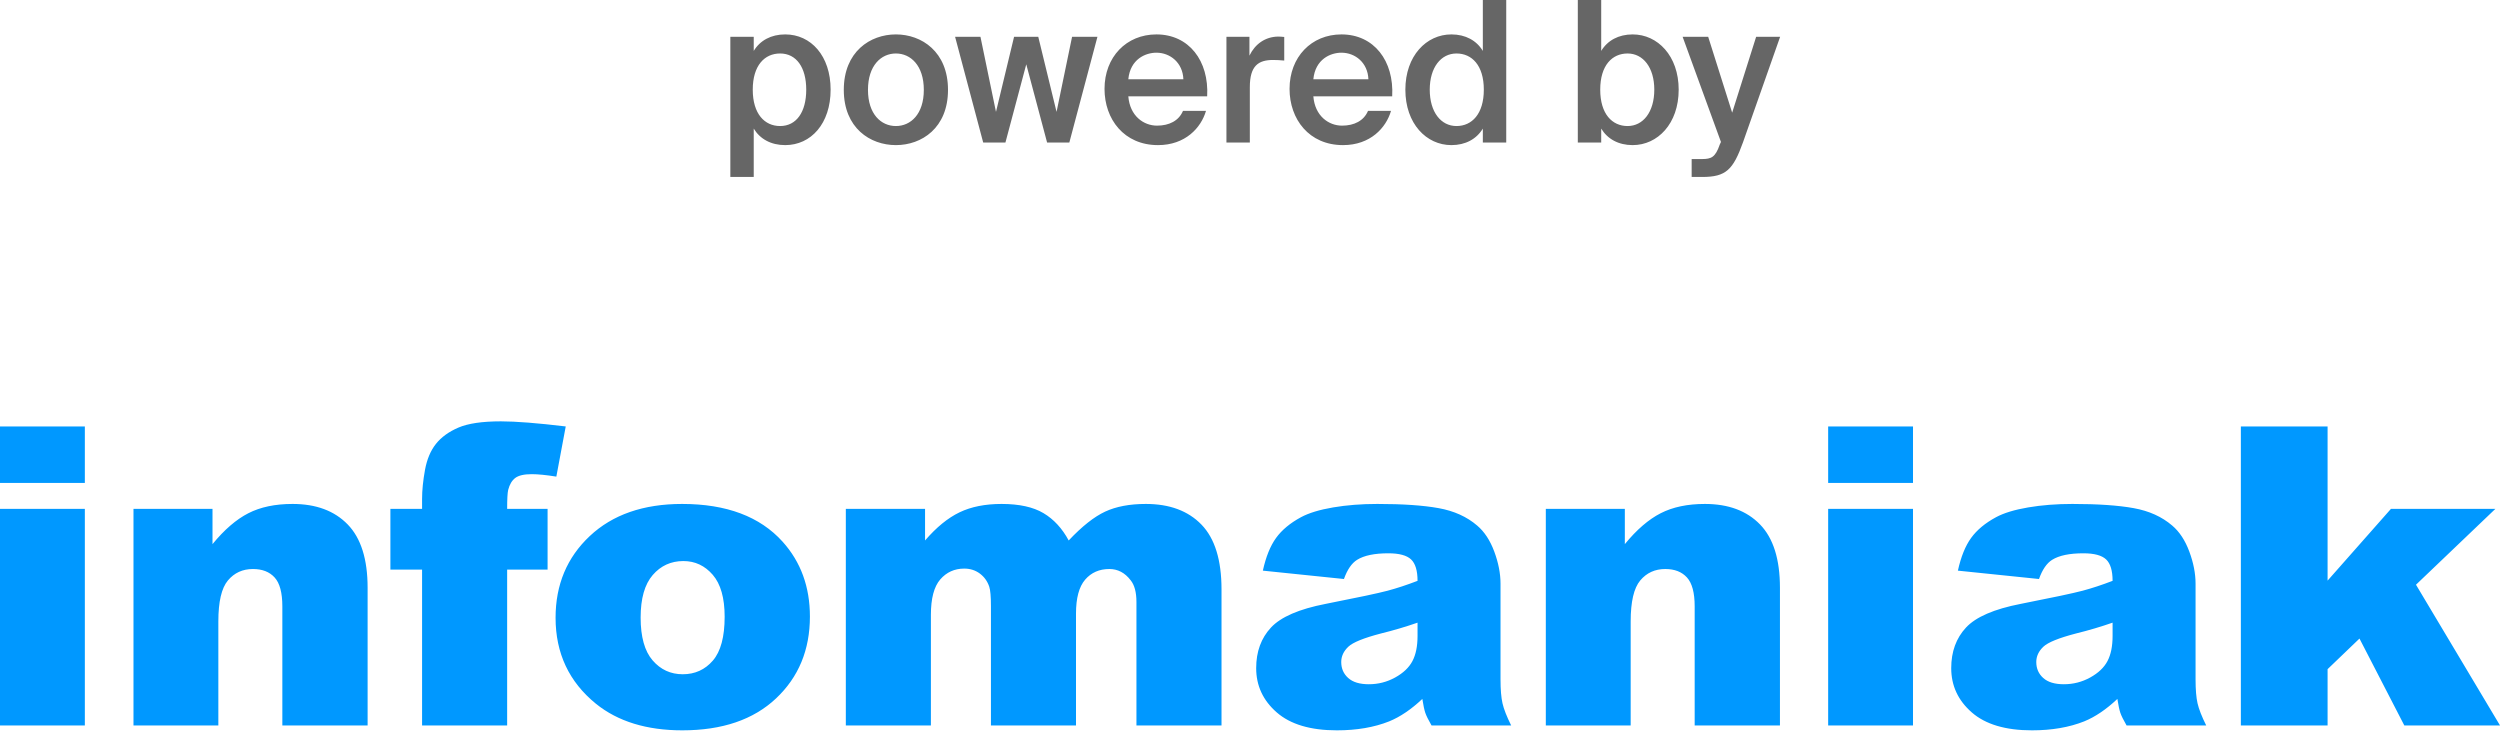
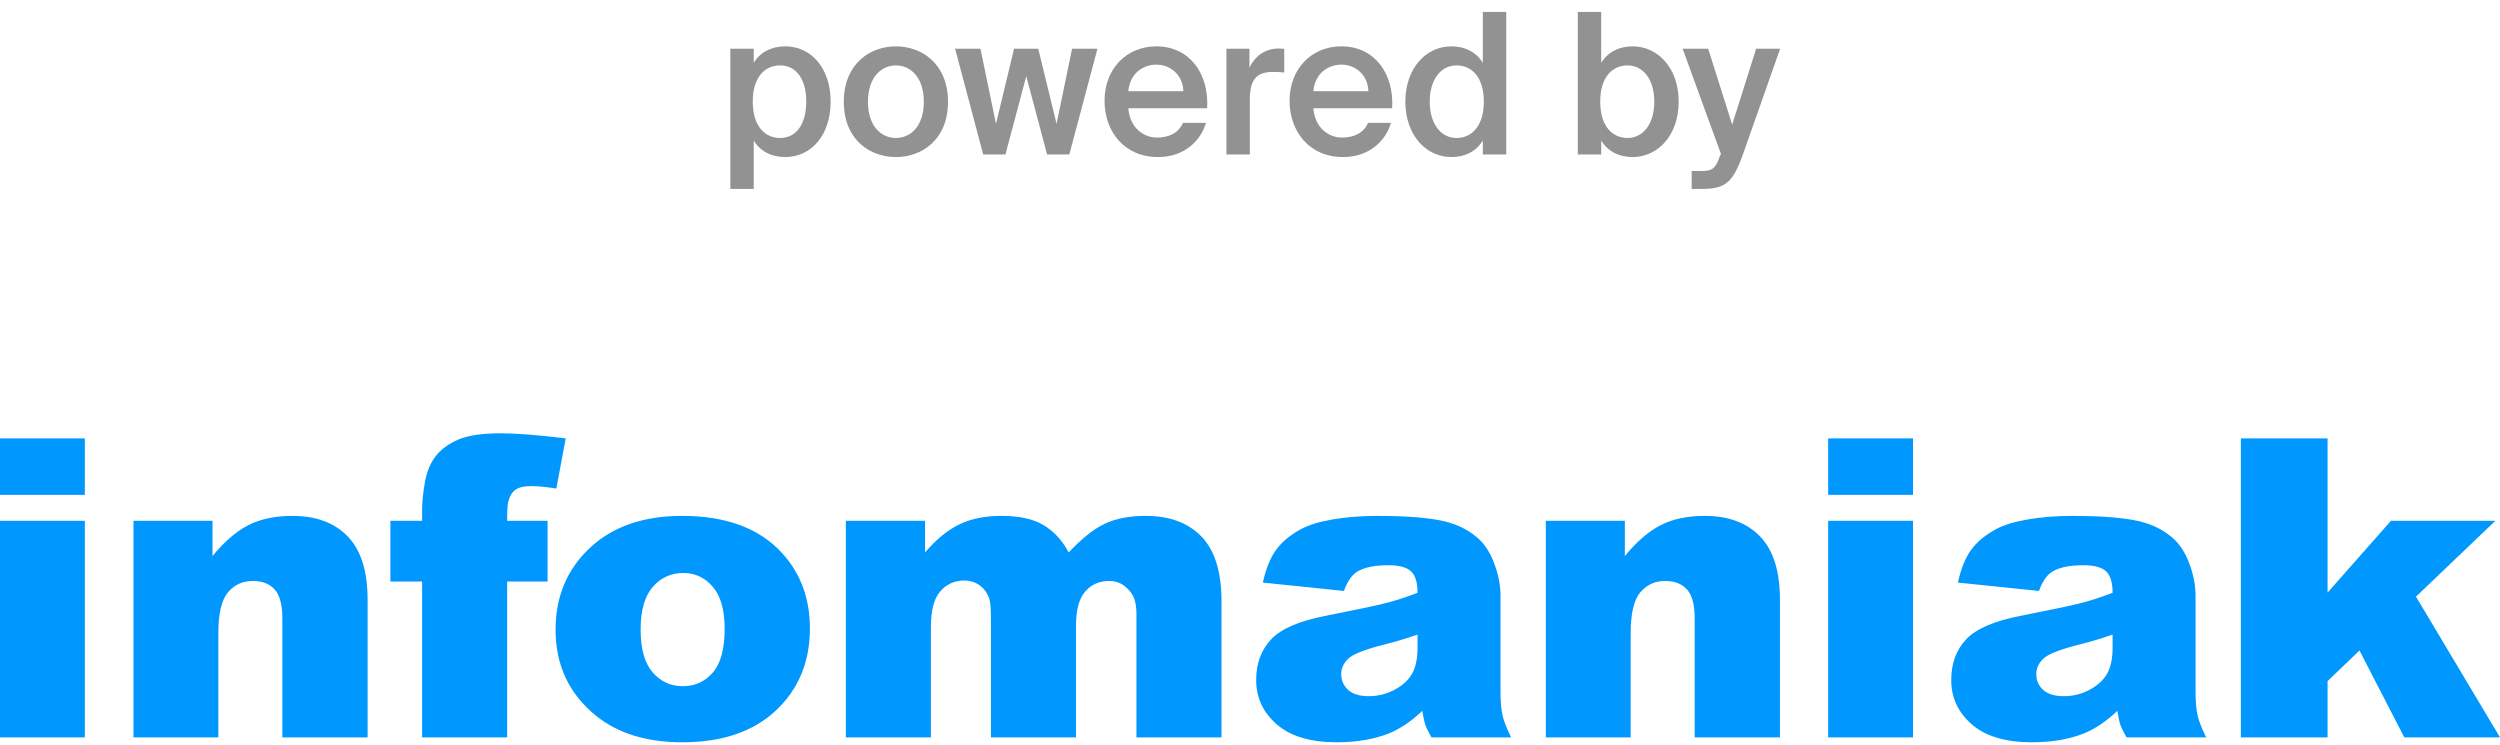
- <svg xmlns="http://www.w3.org/2000/svg" width="178px" height="52px" viewBox="0 0 178 52" version="1.1">
+ <svg xmlns="http://www.w3.org/2000/svg" width="178px" height="53px" viewBox="0 0 178 53" version="1.1">
  <g id="mobile" stroke="none" stroke-width="1" fill="none" fill-rule="evenodd">
-     <g id="App-mobile---splashscreen-3" transform="translate(-118, -788)" fill-rule="nonzero">
-       <g id="splashscreen-infomaniak-light" transform="translate(118, 788)">
-         <path d="M53.666,12.6 L53.666,9.156 C54.114,9.898 54.898,10.332 55.906,10.332 C57.74,10.332 59.14,8.806 59.14,6.384 C59.14,3.976 57.74,2.45 55.906,2.45 C54.898,2.45 54.114,2.884 53.666,3.626 L53.666,2.618 L52,2.618 L52,12.6 L53.666,12.6 Z M55.542,8.974 C54.45,8.974 53.596,8.12 53.596,6.384 C53.596,4.648 54.45,3.808 55.542,3.808 C56.704,3.808 57.404,4.802 57.404,6.384 C57.404,7.98 56.704,8.974 55.542,8.974 Z M63.788,10.332 C65.622,10.332 67.498,9.114 67.498,6.398 C67.498,3.682 65.622,2.45 63.788,2.45 C61.954,2.45 60.078,3.682 60.078,6.398 C60.078,9.114 61.954,10.332 63.788,10.332 Z M63.788,8.974 C62.738,8.974 61.8,8.134 61.8,6.398 C61.8,4.662 62.738,3.808 63.788,3.808 C64.838,3.808 65.776,4.662 65.776,6.398 C65.776,8.134 64.838,8.974 63.788,8.974 Z M71.586,10.15 L73.07,4.578 L74.554,10.15 L76.136,10.15 L78.138,2.618 L76.332,2.618 L75.226,7.966 L73.924,2.618 L72.202,2.618 L70.914,7.966 L69.808,2.618 L68.002,2.618 L70.004,10.15 L71.586,10.15 Z M82.45,10.332 C84.396,10.332 85.516,9.1 85.866,7.896 L84.228,7.896 C83.934,8.596 83.248,8.946 82.38,8.946 C81.428,8.946 80.448,8.26 80.336,6.86 L85.95,6.86 C86.09,4.326 84.648,2.45 82.338,2.45 C80.196,2.45 78.642,4.06 78.642,6.328 C78.642,8.484 80.028,10.332 82.45,10.332 Z M84.256,5.642 L80.336,5.642 C80.476,4.214 81.554,3.752 82.338,3.752 C83.318,3.752 84.214,4.466 84.256,5.642 Z M88.988,10.15 L88.988,6.202 C88.988,4.69 89.59,4.27 90.64,4.27 C90.892,4.27 91.158,4.284 91.438,4.312 L91.438,2.632 C91.312,2.618 91.13,2.604 91.004,2.604 C90.094,2.618 89.366,3.122 88.96,3.962 L88.96,2.618 L87.322,2.618 L87.322,10.15 L88.988,10.15 Z M95.624,10.332 C97.57,10.332 98.69,9.1 99.04,7.896 L97.402,7.896 C97.108,8.596 96.422,8.946 95.554,8.946 C94.602,8.946 93.622,8.26 93.51,6.86 L99.124,6.86 C99.264,4.326 97.822,2.45 95.512,2.45 C93.37,2.45 91.816,4.06 91.816,6.328 C91.816,8.484 93.202,10.332 95.624,10.332 Z M97.43,5.642 L93.51,5.642 C93.65,4.214 94.728,3.752 95.512,3.752 C96.492,3.752 97.388,4.466 97.43,5.642 Z M103.338,10.332 C104.346,10.332 105.13,9.898 105.578,9.156 L105.578,10.15 L107.244,10.15 L107.244,0 L105.578,0 L105.578,3.626 C105.13,2.884 104.346,2.45 103.338,2.45 C101.56,2.45 100.062,3.976 100.062,6.384 C100.062,8.806 101.56,10.332 103.338,10.332 Z M103.702,8.974 C102.596,8.974 101.798,7.98 101.798,6.384 C101.798,4.802 102.596,3.808 103.702,3.808 C104.794,3.808 105.648,4.648 105.648,6.384 C105.648,8.12 104.794,8.974 103.702,8.974 Z M116.246,10.332 C118.024,10.332 119.522,8.806 119.522,6.384 C119.522,3.976 118.024,2.45 116.246,2.45 C115.238,2.45 114.454,2.884 114.006,3.626 L114.006,0 L112.34,0 L112.34,10.15 L114.006,10.15 L114.006,9.156 C114.454,9.898 115.238,10.332 116.246,10.332 Z M115.882,8.974 C114.79,8.974 113.936,8.12 113.936,6.384 C113.936,4.648 114.79,3.808 115.882,3.808 C116.988,3.808 117.786,4.802 117.786,6.384 C117.786,7.98 116.988,8.974 115.882,8.974 Z M121.202,12.6 C122.896,12.6 123.4,12.082 124.1,10.136 L126.746,2.618 L125.038,2.618 L123.33,8.022 L121.622,2.618 L119.802,2.618 L122.532,10.108 L122.448,10.29 C122.132,11.212 121.84,11.316 121.2,11.325 L120.446,11.326 L120.446,12.6 L121.202,12.6 Z" id="poweredby" fill="#666666" />
+     <g id="App-mobile---splashscreen-3-Copy" transform="translate(-118, -787)" fill-rule="nonzero">
+       <g id="splashscreen-infomaniak-dark" transform="translate(118, 787.85)">
        <path d="M6.041,34.385 L6.041,30.363 L0,30.363 L0,34.385 L6.041,34.385 Z M6.041,51.651 L6.041,36.23 L0,36.23 L0,51.651 L6.041,51.651 Z M15.546,51.651 L15.546,44.246 C15.546,42.842 15.773,41.869 16.228,41.327 C16.684,40.785 17.277,40.514 18.01,40.514 C18.673,40.514 19.187,40.714 19.553,41.116 C19.92,41.518 20.103,42.203 20.103,43.171 L20.103,43.171 L20.103,51.651 L26.174,51.651 L26.174,41.85 C26.174,39.817 25.701,38.314 24.756,37.341 C23.811,36.368 22.502,35.881 20.83,35.881 C19.593,35.881 18.544,36.101 17.683,36.542 C16.822,36.982 15.971,37.716 15.13,38.742 L15.13,38.742 L15.13,36.23 L9.504,36.23 L9.504,51.651 L15.546,51.651 Z M36.109,51.651 L36.109,40.557 L38.988,40.557 L38.988,36.23 L36.109,36.23 C36.109,35.542 36.133,35.092 36.183,34.879 C36.282,34.492 36.45,34.209 36.687,34.03 C36.925,33.851 37.316,33.761 37.86,33.761 C38.305,33.761 38.889,33.819 39.612,33.935 L39.612,33.935 L40.28,30.363 C38.261,30.121 36.722,30 35.663,30 C34.337,30 33.33,30.148 32.642,30.443 C31.955,30.738 31.42,31.125 31.039,31.605 C30.658,32.084 30.399,32.701 30.26,33.456 C30.122,34.211 30.052,34.903 30.052,35.533 L30.052,35.533 L30.052,36.23 L27.796,36.23 L27.796,40.557 L30.052,40.557 L30.052,51.651 L36.109,51.651 Z M48.582,52 C51.422,52 53.646,51.242 55.254,49.727 C56.862,48.212 57.666,46.269 57.666,43.897 C57.666,41.787 57.018,40.01 55.721,38.568 C54.108,36.777 51.723,35.881 48.567,35.881 C45.806,35.881 43.614,36.644 41.991,38.168 C40.368,39.693 39.557,41.632 39.557,43.984 C39.557,46.511 40.516,48.554 42.436,50.112 C44,51.371 46.048,52 48.582,52 Z M48.611,48.007 C47.75,48.007 47.035,47.677 46.466,47.019 C45.897,46.361 45.613,45.344 45.613,43.97 C45.613,42.614 45.9,41.605 46.474,40.942 C47.048,40.279 47.775,39.947 48.656,39.947 C49.487,39.947 50.185,40.274 50.749,40.927 C51.313,41.581 51.595,42.576 51.595,43.912 C51.595,45.344 51.315,46.385 50.756,47.034 C50.197,47.682 49.482,48.007 48.611,48.007 Z M66.28,51.651 L66.28,43.781 C66.28,42.609 66.502,41.767 66.947,41.254 C67.393,40.741 67.962,40.484 68.655,40.484 C69.08,40.484 69.451,40.603 69.768,40.84 C70.084,41.077 70.307,41.39 70.436,41.777 C70.515,42.019 70.555,42.479 70.555,43.156 L70.555,43.156 L70.555,51.651 L76.611,51.651 L76.611,43.694 C76.611,42.58 76.828,41.772 77.264,41.269 C77.699,40.765 78.273,40.514 78.986,40.514 C79.589,40.514 80.094,40.78 80.5,41.312 C80.777,41.651 80.915,42.169 80.915,42.866 L80.915,42.866 L80.915,51.651 L86.972,51.651 L86.972,41.966 C86.972,39.875 86.497,38.338 85.547,37.355 C84.597,36.372 83.276,35.881 81.583,35.881 C80.436,35.881 79.471,36.063 78.689,36.426 C77.907,36.789 77.041,37.474 76.091,38.481 C75.626,37.619 75.027,36.97 74.295,36.535 C73.563,36.099 72.568,35.881 71.312,35.881 C70.144,35.881 69.147,36.08 68.321,36.477 C67.494,36.873 66.675,37.541 65.864,38.481 L65.864,38.481 L65.864,36.23 L60.223,36.23 L60.223,51.651 L66.28,51.651 Z M95.185,52 C96.6,52 97.842,51.787 98.91,51.361 C99.692,51.042 100.479,50.509 101.27,49.764 C101.34,50.209 101.409,50.536 101.478,50.744 C101.548,50.952 101.696,51.255 101.924,51.651 L101.924,51.651 L107.594,51.651 C107.277,51.013 107.072,50.487 106.978,50.076 C106.884,49.664 106.837,49.096 106.837,48.37 L106.837,48.37 L106.837,41.559 C106.837,40.833 106.688,40.071 106.392,39.272 C106.095,38.473 105.689,37.856 105.174,37.42 C104.442,36.791 103.527,36.377 102.428,36.179 C101.33,35.98 99.875,35.881 98.064,35.881 C96.936,35.881 95.887,35.963 94.917,36.128 C93.948,36.293 93.186,36.525 92.631,36.825 C91.86,37.241 91.268,37.733 90.858,38.299 C90.447,38.865 90.133,39.642 89.915,40.63 L89.915,40.63 L95.689,41.225 C95.927,40.557 96.238,40.102 96.624,39.86 C97.119,39.55 97.861,39.395 98.851,39.395 C99.623,39.395 100.162,39.541 100.469,39.831 C100.776,40.121 100.929,40.63 100.929,41.356 C100.177,41.646 99.464,41.881 98.792,42.06 C98.119,42.239 96.649,42.551 94.383,42.997 C92.493,43.365 91.197,43.926 90.494,44.681 C89.791,45.436 89.44,46.4 89.44,47.571 C89.44,48.82 89.927,49.87 90.902,50.722 C91.877,51.574 93.304,52 95.185,52 Z M97.456,48.718 C96.812,48.718 96.325,48.571 95.994,48.275 C95.662,47.98 95.496,47.6 95.496,47.135 C95.496,46.729 95.664,46.366 96.001,46.046 C96.328,45.736 97.104,45.422 98.331,45.102 C99.232,44.88 100.098,44.623 100.929,44.333 L100.929,44.333 L100.929,45.277 C100.929,46.012 100.808,46.61 100.565,47.07 C100.323,47.53 99.912,47.919 99.333,48.239 C98.754,48.558 98.129,48.718 97.456,48.718 Z M116.104,51.651 L116.104,44.246 C116.104,42.842 116.331,41.869 116.786,41.327 C117.242,40.785 117.835,40.514 118.568,40.514 C119.231,40.514 119.745,40.714 120.111,41.116 C120.478,41.518 120.661,42.203 120.661,43.171 L120.661,43.171 L120.661,51.651 L126.732,51.651 L126.732,41.85 C126.732,39.817 126.259,38.314 125.314,37.341 C124.369,36.368 123.06,35.881 121.388,35.881 C120.151,35.881 119.102,36.101 118.241,36.542 C117.38,36.982 116.529,37.716 115.688,38.742 L115.688,38.742 L115.688,36.23 L110.062,36.23 L110.062,51.651 L116.104,51.651 Z M136.206,34.385 L136.206,30.363 L130.165,30.363 L130.165,34.385 L136.206,34.385 Z M136.206,51.651 L136.206,36.23 L130.165,36.23 L130.165,51.651 L136.206,51.651 Z M144.672,52 C146.087,52 147.329,51.787 148.397,51.361 C149.179,51.042 149.966,50.509 150.757,49.764 C150.827,50.209 150.896,50.536 150.965,50.744 C151.035,50.952 151.183,51.255 151.411,51.651 L151.411,51.651 L157.081,51.651 C156.764,51.013 156.559,50.487 156.465,50.076 C156.371,49.664 156.324,49.096 156.324,48.37 L156.324,48.37 L156.324,41.559 C156.324,40.833 156.175,40.071 155.879,39.272 C155.582,38.473 155.176,37.856 154.661,37.42 C153.929,36.791 153.014,36.377 151.915,36.179 C150.817,35.98 149.362,35.881 147.551,35.881 C146.423,35.881 145.374,35.963 144.404,36.128 C143.435,36.293 142.673,36.525 142.118,36.825 C141.347,37.241 140.755,37.733 140.345,38.299 C139.934,38.865 139.62,39.642 139.402,40.63 L139.402,40.63 L145.176,41.225 C145.414,40.557 145.725,40.102 146.111,39.86 C146.606,39.55 147.348,39.395 148.338,39.395 C149.11,39.395 149.649,39.541 149.956,39.831 C150.263,40.121 150.416,40.63 150.416,41.356 C149.664,41.646 148.951,41.881 148.279,42.06 C147.606,42.239 146.136,42.551 143.87,42.997 C141.98,43.365 140.684,43.926 139.981,44.681 C139.278,45.436 138.927,46.4 138.927,47.571 C138.927,48.82 139.414,49.87 140.389,50.722 C141.364,51.574 142.791,52 144.672,52 Z M146.943,48.718 C146.299,48.718 145.812,48.571 145.481,48.275 C145.149,47.98 144.983,47.6 144.983,47.135 C144.983,46.729 145.151,46.366 145.488,46.046 C145.815,45.736 146.591,45.422 147.818,45.102 C148.719,44.88 149.585,44.623 150.416,44.333 L150.416,44.333 L150.416,45.277 C150.416,46.012 150.295,46.61 150.052,47.07 C149.81,47.53 149.399,47.919 148.82,48.239 C148.241,48.558 147.616,48.718 146.943,48.718 Z M165.724,51.651 L165.724,47.644 L167.995,45.465 L171.187,51.651 L178,51.651 L172.018,41.632 L177.673,36.23 L170.237,36.23 L165.724,41.341 L165.724,30.363 L159.549,30.363 L159.549,51.651 L165.724,51.651 Z" id="infomaniak" fill="#0098FF" />
+         <path d="M53.666,12.6 L53.666,9.156 C54.114,9.898 54.898,10.332 55.906,10.332 C57.74,10.332 59.14,8.806 59.14,6.384 C59.14,3.976 57.74,2.45 55.906,2.45 C54.898,2.45 54.114,2.884 53.666,3.626 L53.666,2.618 L52,2.618 L52,12.6 L53.666,12.6 Z M55.542,8.974 C54.45,8.974 53.596,8.12 53.596,6.384 C53.596,4.648 54.45,3.808 55.542,3.808 C56.704,3.808 57.404,4.802 57.404,6.384 C57.404,7.98 56.704,8.974 55.542,8.974 Z M63.788,10.332 C65.622,10.332 67.498,9.114 67.498,6.398 C67.498,3.682 65.622,2.45 63.788,2.45 C61.954,2.45 60.078,3.682 60.078,6.398 C60.078,9.114 61.954,10.332 63.788,10.332 Z M63.788,8.974 C62.738,8.974 61.8,8.134 61.8,6.398 C61.8,4.662 62.738,3.808 63.788,3.808 C64.838,3.808 65.776,4.662 65.776,6.398 C65.776,8.134 64.838,8.974 63.788,8.974 Z M71.586,10.15 L73.07,4.578 L74.554,10.15 L76.136,10.15 L78.138,2.618 L76.332,2.618 L75.226,7.966 L73.924,2.618 L72.202,2.618 L70.914,7.966 L69.808,2.618 L68.002,2.618 L70.004,10.15 L71.586,10.15 Z M82.45,10.332 C84.396,10.332 85.516,9.1 85.866,7.896 L84.228,7.896 C83.934,8.596 83.248,8.946 82.38,8.946 C81.428,8.946 80.448,8.26 80.336,6.86 L85.95,6.86 C86.09,4.326 84.648,2.45 82.338,2.45 C80.196,2.45 78.642,4.06 78.642,6.328 C78.642,8.484 80.028,10.332 82.45,10.332 Z M84.256,5.642 L80.336,5.642 C80.476,4.214 81.554,3.752 82.338,3.752 C83.318,3.752 84.214,4.466 84.256,5.642 Z M88.988,10.15 L88.988,6.202 C88.988,4.69 89.59,4.27 90.64,4.27 C90.892,4.27 91.158,4.284 91.438,4.312 L91.438,2.632 C91.312,2.618 91.13,2.604 91.004,2.604 C90.094,2.618 89.366,3.122 88.96,3.962 L88.96,2.618 L87.322,2.618 L87.322,10.15 L88.988,10.15 Z M95.624,10.332 C97.57,10.332 98.69,9.1 99.04,7.896 L97.402,7.896 C97.108,8.596 96.422,8.946 95.554,8.946 C94.602,8.946 93.622,8.26 93.51,6.86 L99.124,6.86 C99.264,4.326 97.822,2.45 95.512,2.45 C93.37,2.45 91.816,4.06 91.816,6.328 C91.816,8.484 93.202,10.332 95.624,10.332 Z M97.43,5.642 L93.51,5.642 C93.65,4.214 94.728,3.752 95.512,3.752 C96.492,3.752 97.388,4.466 97.43,5.642 Z M103.338,10.332 C104.346,10.332 105.13,9.898 105.578,9.156 L105.578,10.15 L107.244,10.15 L107.244,0 L105.578,0 L105.578,3.626 C105.13,2.884 104.346,2.45 103.338,2.45 C101.56,2.45 100.062,3.976 100.062,6.384 C100.062,8.806 101.56,10.332 103.338,10.332 Z M103.702,8.974 C102.596,8.974 101.798,7.98 101.798,6.384 C101.798,4.802 102.596,3.808 103.702,3.808 C104.794,3.808 105.648,4.648 105.648,6.384 C105.648,8.12 104.794,8.974 103.702,8.974 Z M116.246,10.332 C118.024,10.332 119.522,8.806 119.522,6.384 C119.522,3.976 118.024,2.45 116.246,2.45 C115.238,2.45 114.454,2.884 114.006,3.626 L114.006,0 L112.34,0 L112.34,10.15 L114.006,10.15 L114.006,9.156 C114.454,9.898 115.238,10.332 116.246,10.332 Z M115.882,8.974 C114.79,8.974 113.936,8.12 113.936,6.384 C113.936,4.648 114.79,3.808 115.882,3.808 C116.988,3.808 117.786,4.802 117.786,6.384 C117.786,7.98 116.988,8.974 115.882,8.974 Z M121.202,12.6 C122.896,12.6 123.4,12.082 124.1,10.136 L126.746,2.618 L125.038,2.618 L123.33,8.022 L121.622,2.618 L119.802,2.618 L122.532,10.108 L122.448,10.29 C122.132,11.212 121.84,11.316 121.2,11.325 L120.446,11.326 L120.446,12.6 L121.202,12.6 Z" id="poweredby" fill="#939292" />
      </g>
    </g>
  </g>
</svg>
